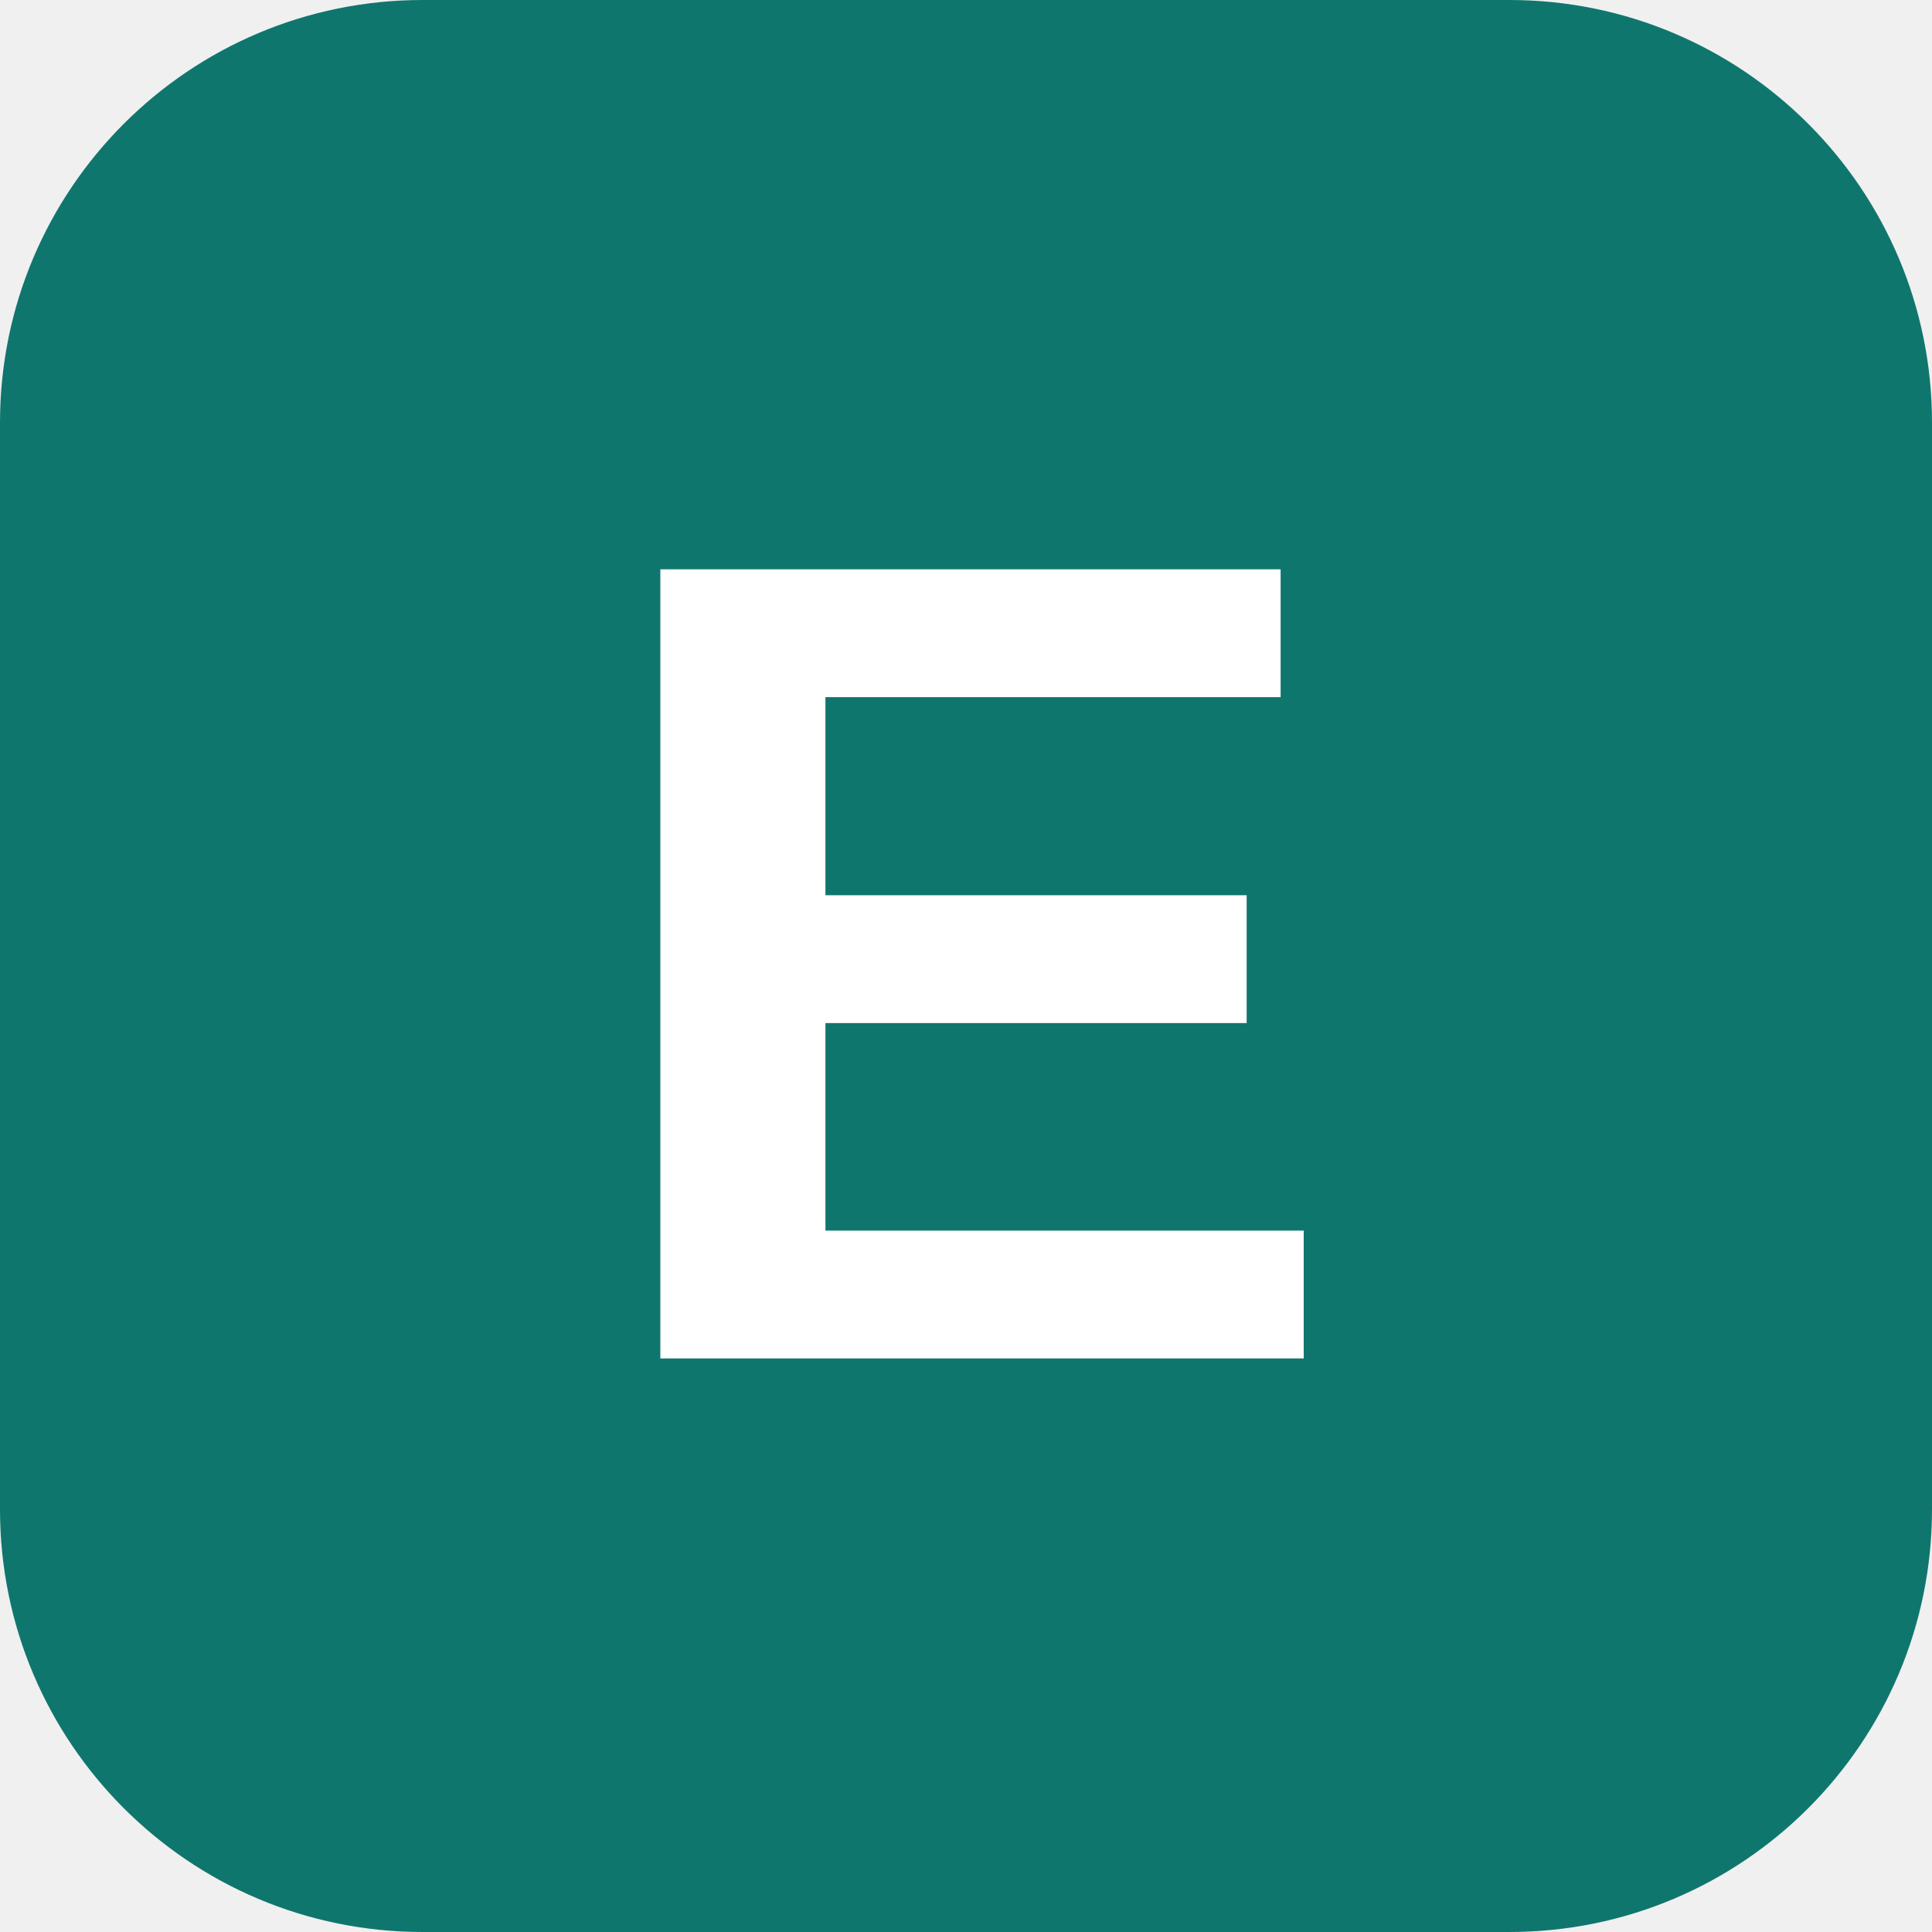
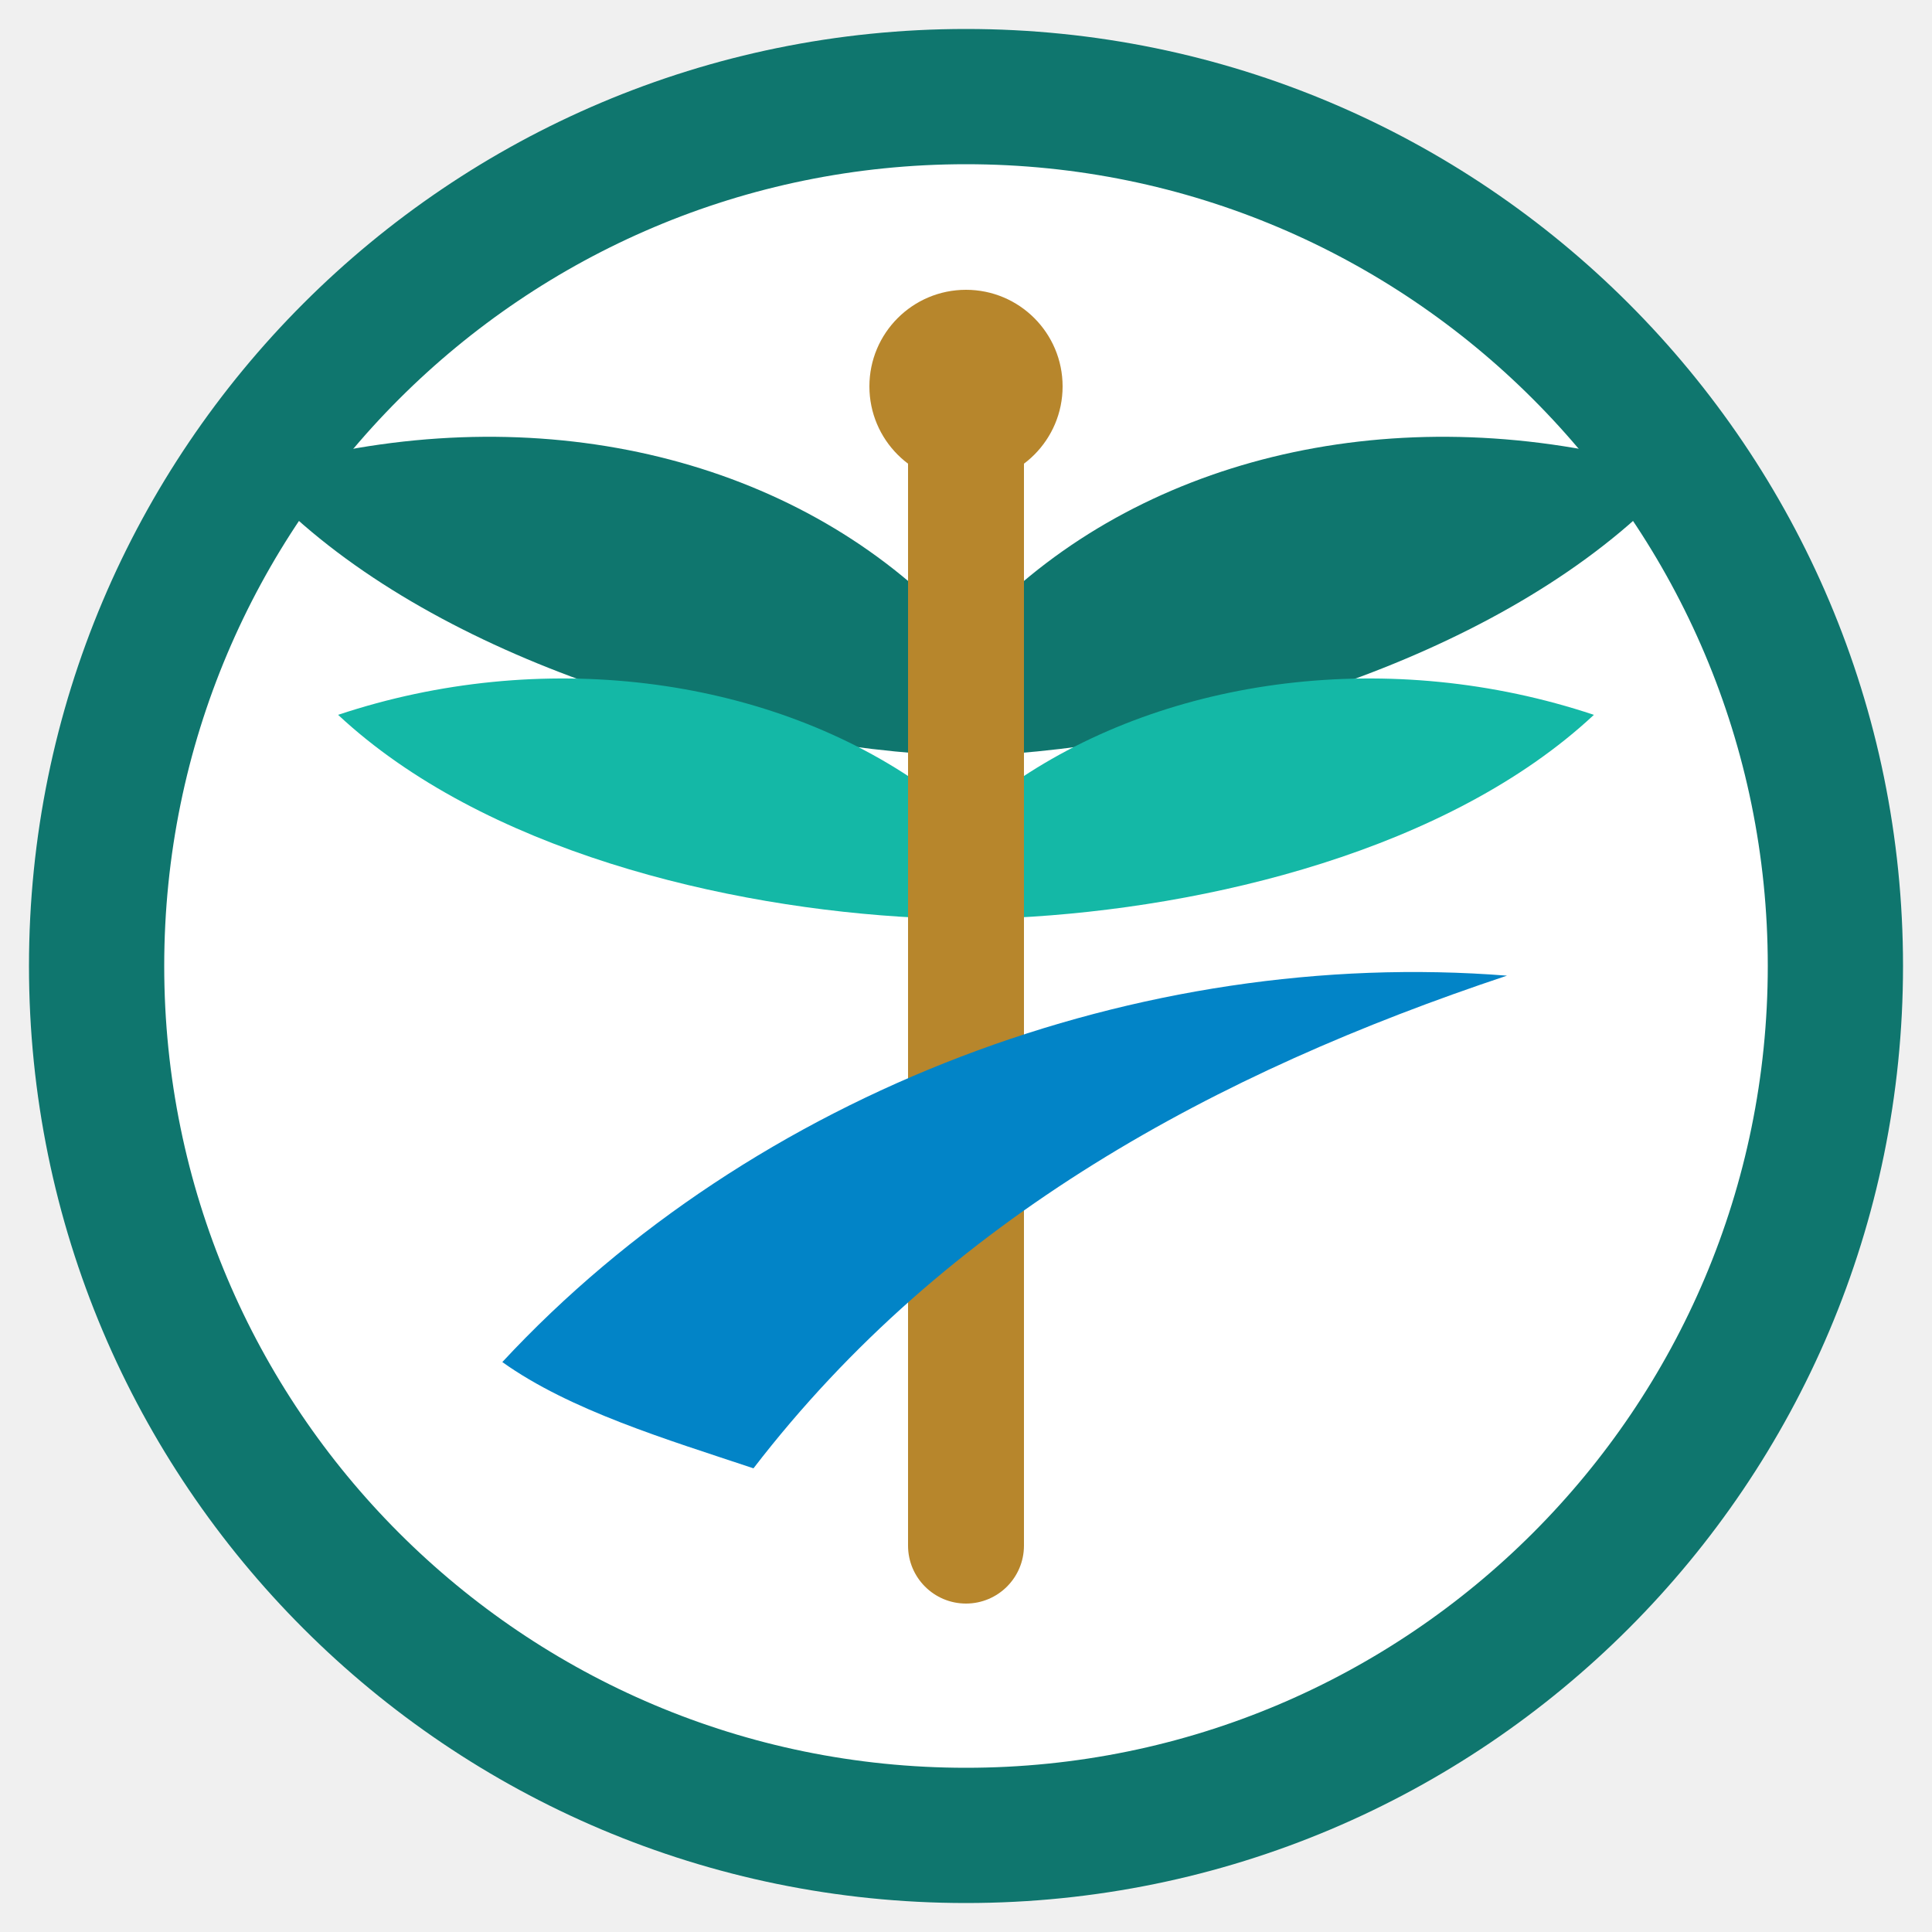
- <svg xmlns="http://www.w3.org/2000/svg" viewBox="0 0 64 64">
-   <rect width="64" height="64" rx="14" fill="#0F766E" />
-   <text x="32" y="45" text-anchor="middle" font-family="Arial, Helvetica, sans-serif" font-size="38" font-weight="700" fill="#FFFFFF">E</text>
+ <svg xmlns="http://www.w3.org/2000/svg" viewBox="0 0 400 400" role="img" aria-label="Eternal Polyclinic">
+   <circle cx="200" cy="200" r="180" fill="#FFFFFF" stroke="#0F766E" stroke-width="28" />
+   <path d="M190 122 C156 92 104 82 52 98 C82 132 140 152 190 156 Z" fill="#0F766E" />
+   <path d="M190 162 C158 140 112 134 70 148 C100 176 150 188 190 190 Z" fill="#14B8A6" />
+   <path d="M210 122 C244 92 296 82 348 98 C318 132 260 152 210 156 Z" fill="#0F766E" />
+   <path d="M210 162 C242 140 288 134 330 148 C300 176 250 188 210 190 Z" fill="#14B8A6" />
+   <rect x="188" y="84" width="24" height="248" rx="12" fill="#B7862C" />
+   <circle cx="200" cy="80" r="20" fill="#B7862C" />
+   <path d="M104 282 C156 226 236 196 312 202 C252 222 196 252 156 304 C138 298 118 292 104 282 Z" fill="#0284C7" />
</svg>
